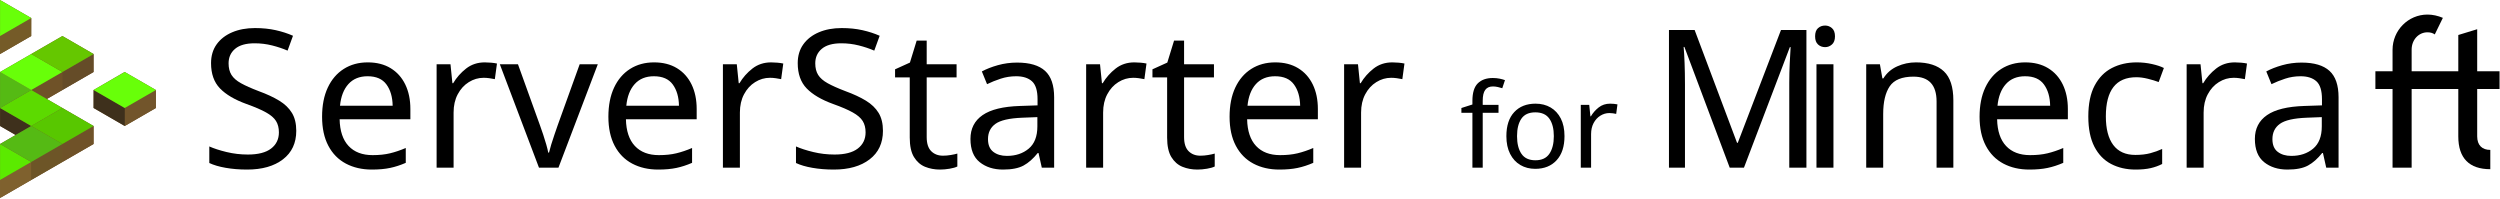
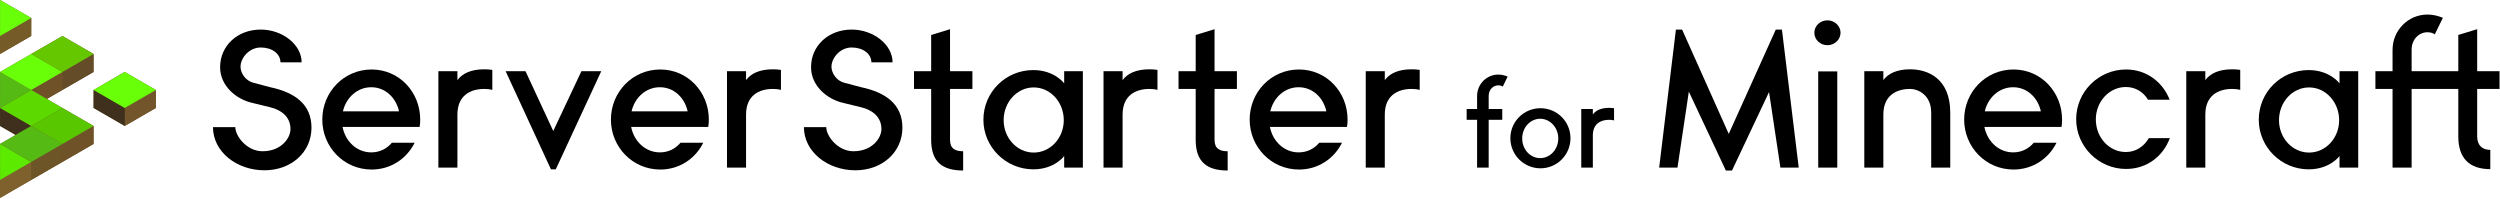
<svg xmlns="http://www.w3.org/2000/svg" width="100%" height="100%" viewBox="0 0 3782 300" version="1.1" xml:space="preserve" style="fill-rule:evenodd;clip-rule:evenodd;stroke-linejoin:round;stroke-miterlimit:2;">
-   <g transform="matrix(1,0,0,1,-434.565,-10205.7)">
-     <g transform="matrix(1.84372,0,0,1.84372,-6104.58,-1219.1)">
+   <g transform="matrix(1,0,0,1,-9797.49,-19321.9)">
+     <g transform="matrix(1.84372,0,0,1.84372,3258.35,7897.04)">
      <g transform="matrix(1,-1.11022e-16,1.11022e-16,1,554.887,483.049)">
        <path d="M3119.74,5787.4L3094.07,5772.58L3068.64,5787.38L3068.6,5802.16L3094.17,5816.93L3119.74,5802.16L3119.74,5787.4Z" style="fill:rgb(114,85,43);" />
      </g>
      <g transform="matrix(1,-1.11022e-16,1.11022e-16,1,452.598,423.993)">
        <path d="M3119.74,5787.4L3094.17,5772.64L3094.17,5816.93L3119.74,5802.16L3119.74,5787.4Z" style="fill:rgb(114,85,43);" />
      </g>
      <g transform="matrix(1,-1.11022e-16,1.11022e-16,1,503.749,512.586)">
        <path d="M3119.74,5787.4L3081.38,5765.25L3119.73,5743.1L3119.73,5728.34L3094.16,5713.57L3043.02,5743.1L3043.02,5787.39L3055.8,5794.78L3043.02,5802.16L3043.02,5846.45L3119.74,5802.16L3119.74,5787.4Z" style="fill:rgb(114,85,43);" />
      </g>
      <g transform="matrix(1,-1.11022e-16,1.11022e-16,1,561.28,471.977)">
        <path d="M3113.34,5798.47L3087.78,5813.24L3087.77,5828L3113.34,5813.24L3113.34,5798.47Z" style="fill:rgb(114,85,43);" />
      </g>
      <g transform="matrix(1,-1.11022e-16,1.11022e-16,1,467.206,550.537)">
        <path d="M3079.56,5793.73L3079.56,5808.5L3105.13,5793.73L3105.13,5778.97L3079.56,5793.73Z" style="fill:rgb(127,97,46);" />
      </g>
      <g transform="matrix(0.5,-0.866025,0.866025,0.5,-2999.57,6108.05)">
        <path d="M3094.17,5802.16L3081.38,5809.55L3106.95,5824.31L3119.74,5816.93L3094.17,5802.16Z" style="fill:rgb(109,85,39);" />
      </g>
      <g transform="matrix(0.5,-0.866025,0.866025,0.5,-2999.57,6048.99)">
        <path d="M3094.17,5802.16L3094.17,5816.93L3106.95,5824.31L3119.74,5816.93L3094.17,5802.16Z" style="fill:rgb(111,82,40);" />
      </g>
      <g transform="matrix(-0.5,-0.866025,-0.866025,0.5,10221,6063.76)">
        <path d="M3094.17,5802.16L3081.38,5809.55L3106.95,5824.31L3119.74,5816.93L3094.17,5802.16Z" style="fill:rgb(62,48,28);" />
      </g>
      <g transform="matrix(-1,-3.33067e-16,-3.33067e-16,1,6663.31,481.204)">
        <path d="M3116.54,5804.01L3090.97,5818.78L3103.76,5826.16L3116.54,5818.78L3116.54,5804.01Z" style="fill:rgb(62,48,28);" />
      </g>
      <g transform="matrix(1,-1.11022e-16,1.11022e-16,1,465.386,416.612)">
        <path d="M3107,5794.76L3081.38,5809.55L3081.33,5824.34L3106.95,5809.54L3107,5794.76Z" style="fill:rgb(117,91,40);" />
      </g>
      <g transform="matrix(0.5,-0.866025,0.866025,0.5,-2974,6034.23)">
        <path d="M3094.17,5802.16L3081.38,5809.55L3106.95,5824.31L3119.74,5816.93L3094.17,5802.16Z" style="fill:rgb(101,76,40);" />
      </g>
      <g transform="matrix(0.5,-0.866025,0.866025,0.5,-2974,6093.29)">
        <path d="M3094.17,5802.16L3081.38,5809.55L3106.95,5824.31L3119.74,5816.93L3094.17,5802.16Z" style="fill:rgb(111,82,40);" />
      </g>
      <g transform="matrix(2,0,0,2,-2667.14,-5304.35)">
        <path d="M3106.95,5809.55L3106.95,5824.31L3119.74,5816.93L3106.95,5809.55Z" style="fill:rgb(91,234,0);" />
      </g>
      <g transform="matrix(2,0,0,2,-2667.14,-5422.46)">
        <path d="M3106.95,5809.55L3106.95,5824.31L3119.74,5816.93L3106.95,5809.55Z" style="fill:rgb(104,255,9);" />
      </g>
      <g transform="matrix(-2,-2.44929e-16,-2.44929e-16,2,9786.24,-5319.12)">
        <path d="M3106.95,5809.55L3094.17,5816.93L3106.95,5824.31L3119.74,5816.93L3106.95,5809.55Z" style="fill:rgb(85,186,20);" />
      </g>
      <g transform="matrix(-2,-2.44929e-16,-2.44929e-16,2,9786.24,-5348.64)">
        <path d="M3106.95,5809.55L3094.17,5816.93L3106.95,5824.31L3119.74,5816.93L3106.95,5809.55Z" style="fill:rgb(92,218,0);" />
      </g>
      <g transform="matrix(2,0,0,2,-2667.14,-5363.41)">
        <path d="M3106.95,5809.55L3106.95,5824.31L3119.74,5816.93L3106.95,5809.55Z" style="fill:rgb(85,186,20);" />
      </g>
      <g transform="matrix(2,0,0,2,-2641.57,-5378.17)">
        <path d="M3106.95,5809.55L3094.17,5816.93L3106.95,5824.31L3119.74,5816.93L3106.95,5809.55Z" style="fill:rgb(104,255,9);" />
      </g>
      <g transform="matrix(-2,2.44929e-16,2.44929e-16,2,9811.81,-5333.88)">
        <path d="M3106.95,5809.55L3094.17,5816.93L3106.95,5824.31L3119.74,5816.93L3106.95,5809.55Z" style="fill:rgb(88,199,0);" />
      </g>
      <g transform="matrix(2,0,0,2,-2615.99,-5392.93)">
        <path d="M3106.95,5809.55L3094.17,5816.93L3106.95,5824.31L3119.74,5816.93L3106.95,5809.55Z" style="fill:rgb(101,199,0);" />
      </g>
      <g transform="matrix(2,0,0,2,-2564.85,-5363.41)">
        <path d="M3106.95,5809.55L3094.17,5816.93L3106.95,5824.31L3119.74,5816.93L3106.95,5809.55Z" style="fill:rgb(104,255,9);" />
      </g>
    </g>
-     <g transform="matrix(2.85897,0,0,2.85897,-6914.28,-7738.45)">
-       <text x="2676px" y="6365.15px" style="font-family:'Simpel-Medium', 'Simpel';font-weight:500;font-size:102.018px;">S<tspan x="2735.27px 2794.44px 2835.97px 2887.99px 2947.16px 2988.69px 3047.96px 3086.01px 3146.41px 3187.93px 3225.98px 3285.15px " y="6365.15px 6365.15px 6365.15px 6365.15px 6365.15px 6365.15px 6365.15px 6365.15px 6365.15px 6365.15px 6365.15px 6365.15px ">erverStarter</tspan>
-       </text>
-       <text x="3342.8px" y="6365.15px" style="font-family:'Simpel-Medium', 'Simpel';font-weight:500;font-size:62.006px;">
-         <tspan x="3342.8px 3366.36px 3402.32px " y="6365.15px 6365.15px 6365.15px ">for</tspan>
-       </text>
-       <g transform="matrix(102.018,0,0,102.018,3821.25,6365.15)">
-         <path d="M0.588,-0.408L0.704,-0.408L0.704,-0.5L0.588,-0.5L0.588,-0.718L0.49,-0.688L0.49,-0.5L0.248,-0.5L0.248,-0.612C0.248,-0.664 0.285,-0.702 0.33,-0.702C0.344,-0.702 0.357,-0.699 0.368,-0.691L0.41,-0.777C0.384,-0.788 0.357,-0.794 0.33,-0.794C0.23,-0.794 0.149,-0.712 0.149,-0.611L0.149,-0.5L0.06,-0.5L0.06,-0.408L0.149,-0.408L0.149,-0L0.248,-0L0.248,-0.408L0.49,-0.408L0.49,-0.162C0.49,-0.049 0.547,0.008 0.656,0.008L0.656,-0.092C0.614,-0.092 0.588,-0.116 0.588,-0.162L0.588,-0.408Z" style="fill-rule:nonzero;" />
-       </g>
-       <g transform="matrix(102.018,0,0,102.018,3821.25,6365.15)">
-             </g>
-       <g transform="matrix(102.018,0,0,102.018,3858.01,6365.15)">
-             </g>
-       <g transform="matrix(102.018,0,0,102.018,3894.09,6365.15)">
-             </g>
-       <text x="3443.68px" y="6365.15px" style="font-family:'Simpel-Medium', 'Simpel';font-weight:500;font-size:102.018px;">M<tspan x="3522.95px 3548.96px 3604.05px 3663.22px 3719.33px 3760.85px " y="6365.15px 6365.15px 6365.15px 6365.15px 6365.15px 6365.15px ">inecra</tspan>
-       </text>
+     <g transform="matrix(2.85897,0,0,2.85897,2448.65,1377.69)">
+       <path d="M2713.44,6322.61L2704.56,6320.26C2700.38,6319.24 2697.72,6315.06 2697.72,6311.79C2697.72,6307.3 2702.11,6301.59 2708.44,6301.59C2714.47,6301.59 2718.86,6304.96 2718.86,6309.45L2730.06,6309.45C2730.06,6300.06 2719.87,6292.11 2708.44,6292.11C2695.99,6292.11 2686.92,6300.77 2686.92,6312C2686.92,6321.79 2695.28,6329.04 2704.26,6330.98C2710.28,6332.51 2711.51,6332.71 2713.45,6333.22C2719.36,6334.65 2724.16,6338.32 2724.16,6344.75C2724.16,6349.55 2719.26,6356.49 2709.36,6356.49C2701.09,6356.49 2694.97,6348.53 2694.97,6343.73L2683.15,6343.73C2683.15,6356.69 2695.58,6366.57 2710.38,6366.57C2724.57,6366.57 2735.27,6357 2735.27,6344.04C2735.27,6331.59 2726.4,6325.36 2713.44,6322.61L2713.44,6322.61Z" style="fill-rule:nonzero;" />
+       <path d="M2777.81,6351.99L2789.85,6351.99C2785.67,6360.45 2777.2,6366.17 2767.1,6366.17C2752.42,6366.17 2740.99,6354.23 2740.99,6339.75C2740.99,6325.16 2752.42,6313.23 2767.1,6313.23C2781.69,6313.23 2792.8,6325.16 2792.8,6339.75C2792.8,6341.08 2792.7,6342.41 2792.5,6343.63L2751.7,6343.63C2753.23,6351.38 2759.35,6357.09 2766.9,6357.09C2771.28,6357.09 2775.06,6355.25 2777.81,6351.99ZM2751.91,6335.36L2781.59,6335.36C2779.95,6328.02 2774.24,6322.62 2766.9,6322.62C2759.56,6322.62 2753.64,6328.02 2751.91,6335.36Z" style="fill-rule:nonzero;" />
+       <path d="M2826.68,6313.13C2819.64,6313.13 2815.05,6315.37 2812.49,6318.84L2812.49,6314.15L2802.41,6314.15L2802.41,6365.15L2812.49,6365.15L2812.49,6337.09C2812.49,6326.99 2819.33,6323.52 2826.68,6323.52C2827.9,6323.52 2829.43,6323.62 2830.96,6324.03L2830.96,6313.44C2829.53,6313.23 2828.1,6313.13 2826.68,6313.13Z" style="fill-rule:nonzero;" />
+       <path d="M2848.52,6314.14L2838.01,6314.14L2861.98,6366.07L2864.53,6366.07L2888.6,6314.14L2878.1,6314.14L2863.2,6345.77L2848.52,6314.14Z" style="fill-rule:nonzero;" />
+       <path d="M2930.53,6351.99L2942.57,6351.99C2938.39,6360.45 2929.92,6366.17 2919.82,6366.17C2905.14,6366.17 2893.71,6354.23 2893.71,6339.75C2893.71,6325.16 2905.14,6313.23 2919.82,6313.23C2934.41,6313.23 2945.53,6325.16 2945.53,6339.75C2945.53,6341.08 2945.43,6342.41 2945.22,6343.63L2904.42,6343.63C2905.95,6351.38 2912.07,6357.09 2919.62,6357.09C2924.01,6357.09 2927.78,6355.25 2930.53,6351.99ZM2904.63,6335.36L2934.31,6335.36C2932.68,6328.02 2926.96,6322.62 2919.62,6322.62C2912.28,6322.62 2906.36,6328.02 2904.63,6335.36Z" style="fill-rule:nonzero;" />
+       <path d="M2979.4,6313.13C2972.36,6313.13 2967.77,6315.37 2965.22,6318.84L2965.22,6314.15L2955.13,6314.15L2955.13,6365.15L2965.22,6365.15L2965.22,6337.09C2965.22,6326.99 2972.05,6323.52 2979.4,6323.52C2980.62,6323.52 2982.15,6323.62 2983.68,6324.03L2983.68,6313.44C2982.25,6313.23 2980.83,6313.13 2979.4,6313.13Z" style="fill-rule:nonzero;" />
+       <path d="M3026.13,6322.61L3017.25,6320.26C3013.06,6319.24 3010.41,6315.06 3010.41,6311.79C3010.41,6307.3 3014.8,6301.59 3021.13,6301.59C3027.15,6301.59 3031.54,6304.96 3031.54,6309.45L3042.75,6309.45C3042.75,6300.06 3032.56,6292.11 3021.13,6292.11C3008.68,6292.11 2999.61,6300.77 2999.61,6312C2999.61,6321.79 3007.97,6329.04 3016.94,6330.98C3022.97,6332.51 3024.19,6332.71 3026.13,6333.22C3032.05,6334.65 3036.85,6338.32 3036.85,6344.75C3036.85,6349.55 3031.95,6356.49 3022.05,6356.49C3013.78,6356.49 3007.66,6348.53 3007.66,6343.73L2995.83,6343.73C2995.83,6356.69 3008.27,6366.57 3023.07,6366.57C3037.25,6366.57 3047.95,6357 3047.95,6344.04C3047.95,6331.59 3039.09,6325.36 3026.13,6322.61L3026.13,6322.61Z" style="fill-rule:nonzero;" />
+       <path d="M3073.15,6323.52L3084.99,6323.52L3084.99,6314.15L3073.15,6314.15L3073.15,6291.91L3063.17,6294.97L3063.17,6314.15L3054.09,6314.15L3054.09,6323.52L3063.17,6323.52L3063.17,6350.47C3063.17,6361.99 3068.97,6366.68 3080.09,6366.68L3080.09,6356.49C3075.91,6356.49 3073.15,6355.16 3073.15,6350.47L3073.15,6323.52Z" style="fill-rule:nonzero;" />
+       <path d="M3133.55,6365.15L3133.55,6359.03C3133.55,6359.03 3128.45,6366.06 3117.23,6366.06C3102.64,6366.06 3090.81,6354.23 3090.81,6339.85C3090.81,6325.16 3102.64,6313.54 3117.23,6313.54C3128.45,6313.54 3133.55,6320.57 3133.55,6320.57L3133.55,6314.15L3143.44,6314.15L3143.44,6365.15L3133.55,6365.15ZM3117.43,6357.19C3126.31,6357.19 3133.34,6349.44 3133.34,6340.06C3133.34,6330.57 3126.31,6322.72 3117.43,6322.72C3108.56,6322.72 3101.52,6330.57 3101.52,6340.06C3101.52,6349.44 3108.56,6357.19 3117.43,6357.19Z" style="fill-rule:nonzero;" />
+       <path d="M3178.64,6313.13C3171.6,6313.13 3167.01,6315.37 3164.46,6318.84L3164.46,6314.15L3154.37,6314.15L3154.37,6365.15L3164.46,6365.15L3164.46,6337.09C3164.46,6326.99 3171.29,6323.52 3178.64,6323.52C3179.86,6323.52 3181.39,6323.62 3182.92,6324.03L3182.92,6313.44C3181.49,6313.23 3180.07,6313.13 3178.64,6313.13Z" style="fill-rule:nonzero;" />
+       <path d="M3213.12,6323.52L3224.95,6323.52L3224.95,6314.15L3213.12,6314.15L3213.12,6291.91L3203.14,6294.97L3203.14,6314.15L3194.06,6314.15L3194.06,6323.52L3203.14,6323.52L3203.14,6350.47C3203.14,6361.99 3208.94,6366.68 3220.06,6366.68L3220.06,6356.49C3215.88,6356.49 3213.12,6355.16 3213.12,6350.47L3213.12,6323.52Z" style="fill-rule:nonzero;" />
+       <path d="M3268.52,6351.99L3280.56,6351.99C3276.37,6360.45 3267.91,6366.17 3257.81,6366.17C3243.12,6366.17 3231.7,6354.23 3231.7,6339.75C3231.7,6325.16 3243.12,6313.23 3257.81,6313.23C3272.4,6313.23 3283.51,6325.16 3283.51,6339.75C3283.51,6341.08 3283.41,6342.41 3283.21,6343.63L3242.41,6343.63C3243.94,6351.38 3250.06,6357.09 3257.61,6357.09C3261.99,6357.09 3265.77,6355.25 3268.52,6351.99ZM3242.61,6335.36L3272.29,6335.36C3270.66,6328.02 3264.95,6322.62 3257.61,6322.62C3250.26,6322.62 3244.35,6328.02 3242.61,6335.36Z" style="fill-rule:nonzero;" />
+       <path d="M3317.38,6313.13C3310.34,6313.13 3305.75,6315.37 3303.2,6318.84L3303.2,6314.15L3293.12,6314.15L3293.12,6365.15L3303.2,6365.15L3303.2,6337.09C3303.2,6326.99 3310.04,6323.52 3317.38,6323.52C3318.61,6323.52 3320.14,6323.62 3321.67,6324.03L3321.67,6313.44C3320.24,6313.23 3318.81,6313.13 3317.38,6313.13Z" style="fill-rule:nonzero;" />
+       <path d="M3358.17,6334.15L3358.17,6327.2C3358.17,6323.98 3360.46,6321.62 3363.25,6321.62C3364.12,6321.62 3364.93,6321.81 3365.61,6322.3L3368.21,6316.98C3366.6,6316.3 3364.93,6315.92 3363.25,6315.92C3357.05,6315.92 3352.04,6321 3352.04,6327.27L3352.04,6334.15L3346.52,6334.15L3346.52,6339.85L3352.04,6339.85L3352.04,6365.15L3358.17,6365.15L3358.17,6339.85L3365.36,6339.85L3365.36,6334.15L3358.17,6334.15Z" style="fill-rule:nonzero;" />
+       <path d="M3385.58,6365.52C3376.78,6365.52 3369.65,6358.39 3369.65,6349.59C3369.65,6340.79 3376.78,6333.72 3385.58,6333.72C3394.38,6333.72 3401.45,6340.79 3401.45,6349.59C3401.45,6358.39 3394.38,6365.52 3385.58,6365.52ZM3385.45,6360.13C3390.72,6360.13 3395,6355.48 3395,6349.71C3395,6344.01 3390.72,6339.3 3385.45,6339.3C3380.12,6339.3 3375.91,6344.01 3375.91,6349.71C3375.91,6355.48 3380.12,6360.13 3385.45,6360.13Z" style="fill-rule:nonzero;" />
+       <path d="M3421.91,6333.53C3417.63,6333.53 3414.84,6334.9 3413.29,6337L3413.29,6334.15L3407.16,6334.15L3407.16,6365.15L3413.29,6365.15L3413.29,6348.1C3413.29,6341.96 3417.45,6339.85 3421.91,6339.85C3422.66,6339.85 3423.59,6339.91 3424.51,6340.16L3424.51,6333.72C3423.65,6333.6 3422.78,6333.53 3421.91,6333.53Z" style="fill-rule:nonzero;" />
+       <path d="M3522.23,6365.15L3513.35,6292.11L3510.09,6292.11L3485.2,6347.3L3460.52,6292.11L3457.25,6292.11L3448.38,6365.15L3458.07,6365.15L3464.09,6324.96L3483.67,6366.68L3486.93,6366.68L3506.52,6325.16L3512.54,6365.15L3522.23,6365.15Z" style="fill-rule:nonzero;" />
+       <path d="M3537.43,6300.38C3533.56,6300.38 3530.5,6297.42 3530.5,6293.75C3530.5,6290.18 3533.56,6287.22 3537.43,6287.22C3541.2,6287.22 3544.36,6290.18 3544.36,6293.75C3544.36,6297.42 3541.2,6300.38 3537.43,6300.38ZM3542.63,6314.24L3542.63,6365.15L3532.54,6365.15L3532.54,6314.24L3542.63,6314.24Z" style="fill-rule:nonzero;" />
+       <path d="M3581.2,6313.13C3574.16,6313.13 3569.56,6315.37 3567.01,6318.84L3567.01,6314.15L3556.93,6314.15L3556.93,6365.15L3567.01,6365.15L3567.01,6337.09C3567.01,6326.99 3573.85,6323.52 3581.2,6323.52C3585.28,6323.52 3592.33,6326.58 3592.33,6336.07L3592.33,6365.15L3602.41,6365.15L3602.41,6336.07C3602.41,6318.02 3590.59,6313.13 3581.2,6313.13Z" style="fill-rule:nonzero;" />
+       <path d="M3646.59,6351.99L3658.63,6351.99C3654.44,6360.45 3645.98,6366.17 3635.88,6366.17C3621.19,6366.17 3609.77,6354.23 3609.77,6339.75C3609.77,6325.16 3621.19,6313.23 3635.88,6313.23C3650.47,6313.23 3661.58,6325.16 3661.58,6339.75C3661.58,6341.08 3661.48,6342.41 3661.28,6343.63L3620.48,6343.63C3622.01,6351.38 3628.13,6357.09 3635.68,6357.09C3640.06,6357.09 3643.84,6355.25 3646.59,6351.99ZM3620.68,6335.36L3650.36,6335.36C3648.73,6328.02 3643.02,6322.62 3635.68,6322.62C3628.33,6322.62 3622.42,6328.02 3620.68,6335.36Z" style="fill-rule:nonzero;" />
+       <path d="M3707.08,6329.24L3718.51,6329.24C3714.84,6319.85 3706.27,6313.23 3695.45,6313.23C3680.97,6313.23 3669.04,6324.95 3669.04,6339.55C3669.04,6354.04 3680.97,6365.86 3695.45,6365.86C3706.47,6365.86 3715.04,6359.14 3718.61,6349.55L3707.49,6349.55C3704.94,6353.94 3700.66,6356.9 3695.35,6356.9C3686.48,6356.9 3679.44,6349.24 3679.44,6339.65C3679.44,6330.26 3686.48,6322.5 3695.35,6322.5C3700.35,6322.5 3704.53,6325.05 3707.08,6329.24Z" style="fill-rule:nonzero;" />
+       <path d="M3751.56,6313.13C3744.52,6313.13 3739.93,6315.37 3737.38,6318.84L3737.38,6314.15L3727.3,6314.15L3727.3,6365.15L3737.38,6365.15L3737.38,6337.09C3737.38,6326.99 3744.22,6323.52 3751.56,6323.52C3752.79,6323.52 3754.32,6323.62 3755.85,6324.03L3755.85,6313.44C3754.42,6313.23 3752.99,6313.13 3751.56,6313.13Z" style="fill-rule:nonzero;" />
+       <path d="M3808.39,6365.15L3808.39,6359.03C3808.39,6359.03 3803.29,6366.06 3792.07,6366.06C3777.49,6366.06 3765.66,6354.23 3765.66,6339.85C3765.66,6325.16 3777.49,6313.54 3792.07,6313.54C3803.29,6313.54 3808.39,6320.57 3808.39,6320.57L3808.39,6314.15L3818.28,6314.15L3818.28,6365.15L3808.39,6365.15ZM3792.28,6357.19C3801.15,6357.19 3808.19,6349.44 3808.19,6340.06C3808.19,6330.57 3801.15,6322.72 3792.28,6322.72C3783.4,6322.72 3776.36,6330.57 3776.36,6340.06C3776.36,6349.44 3783.4,6357.19 3792.28,6357.19Z" style="fill-rule:nonzero;" />
+       <path d="M3881.23,6323.52L3893.06,6323.52L3893.06,6314.15L3881.23,6314.15L3881.23,6291.9L3871.24,6294.96L3871.24,6314.15L3846.54,6314.15L3846.54,6302.72C3846.54,6297.41 3850.32,6293.53 3854.91,6293.53C3856.34,6293.53 3857.67,6293.84 3858.79,6294.65L3863.08,6285.89C3860.42,6284.77 3857.67,6284.16 3854.91,6284.16C3844.71,6284.16 3836.45,6292.51 3836.45,6302.82L3836.45,6314.15L3827.38,6314.15L3827.38,6323.52L3836.45,6323.52L3836.45,6365.15L3846.54,6365.15L3846.54,6323.52L3871.24,6323.52L3871.24,6348.63C3871.24,6360.15 3877.05,6365.96 3888.17,6365.96L3888.17,6355.77C3883.88,6355.77 3881.23,6353.32 3881.23,6348.63L3881.23,6323.52Z" style="fill-rule:nonzero;" />
    </g>
  </g>
</svg>
